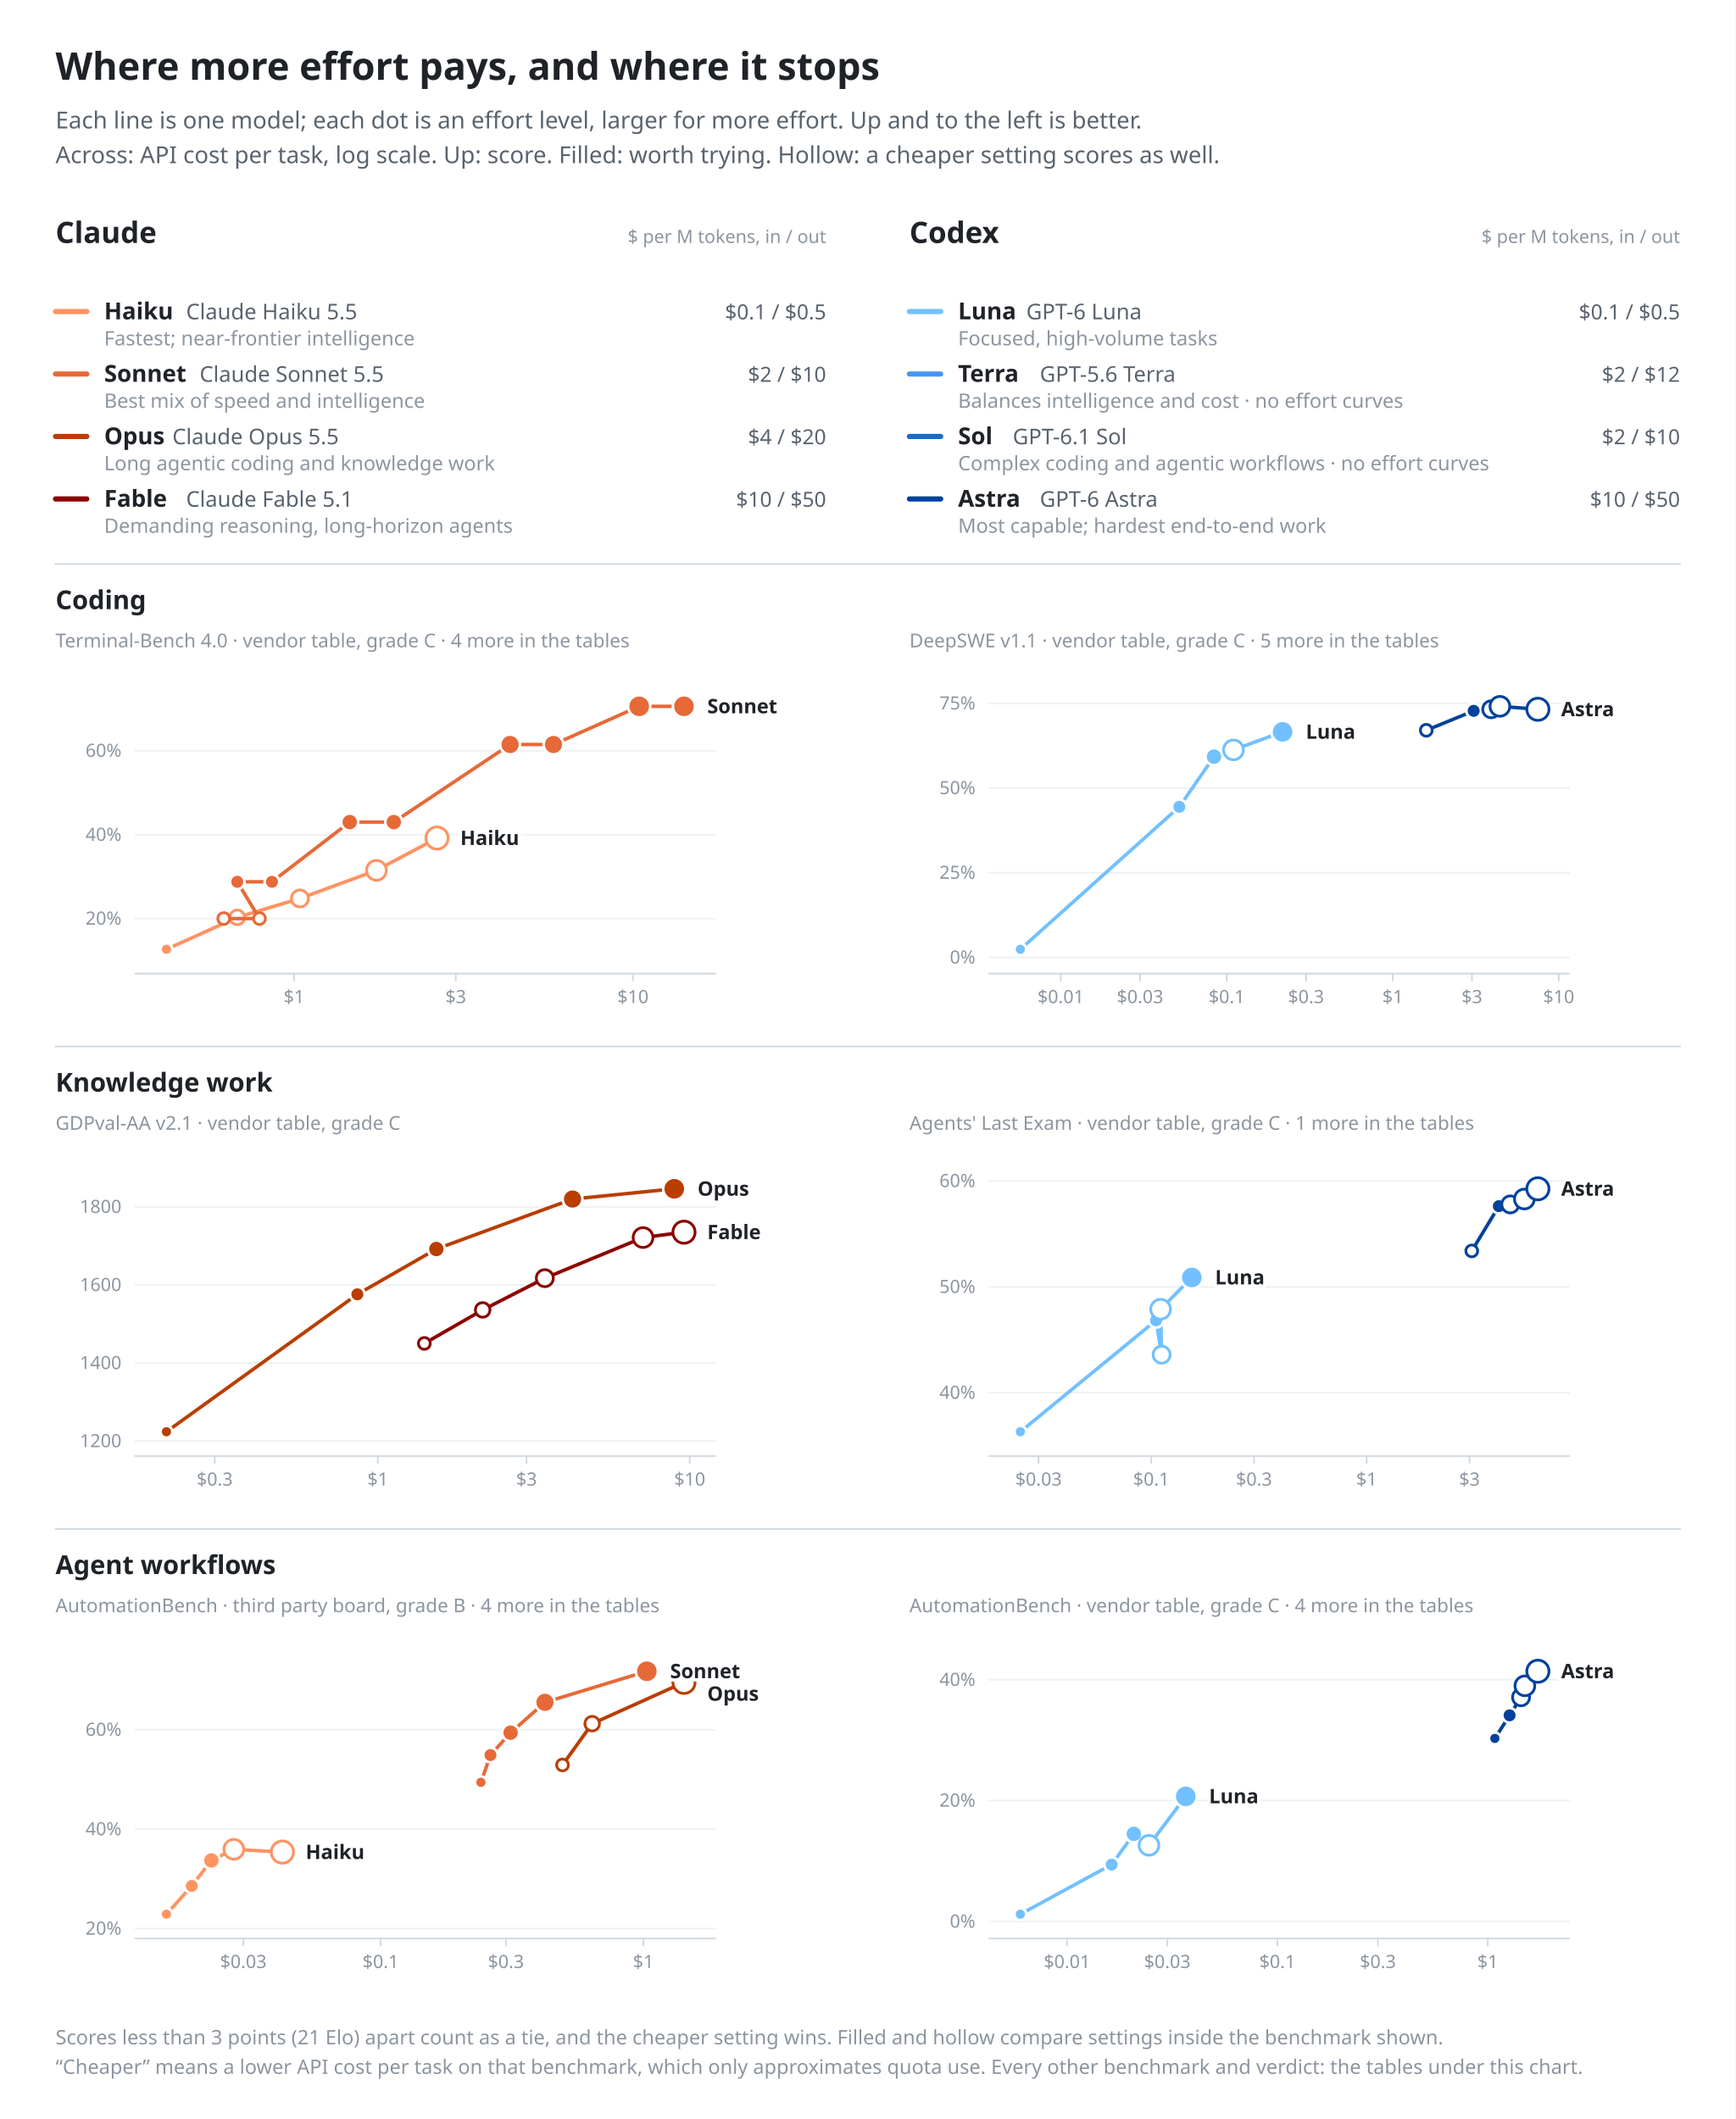
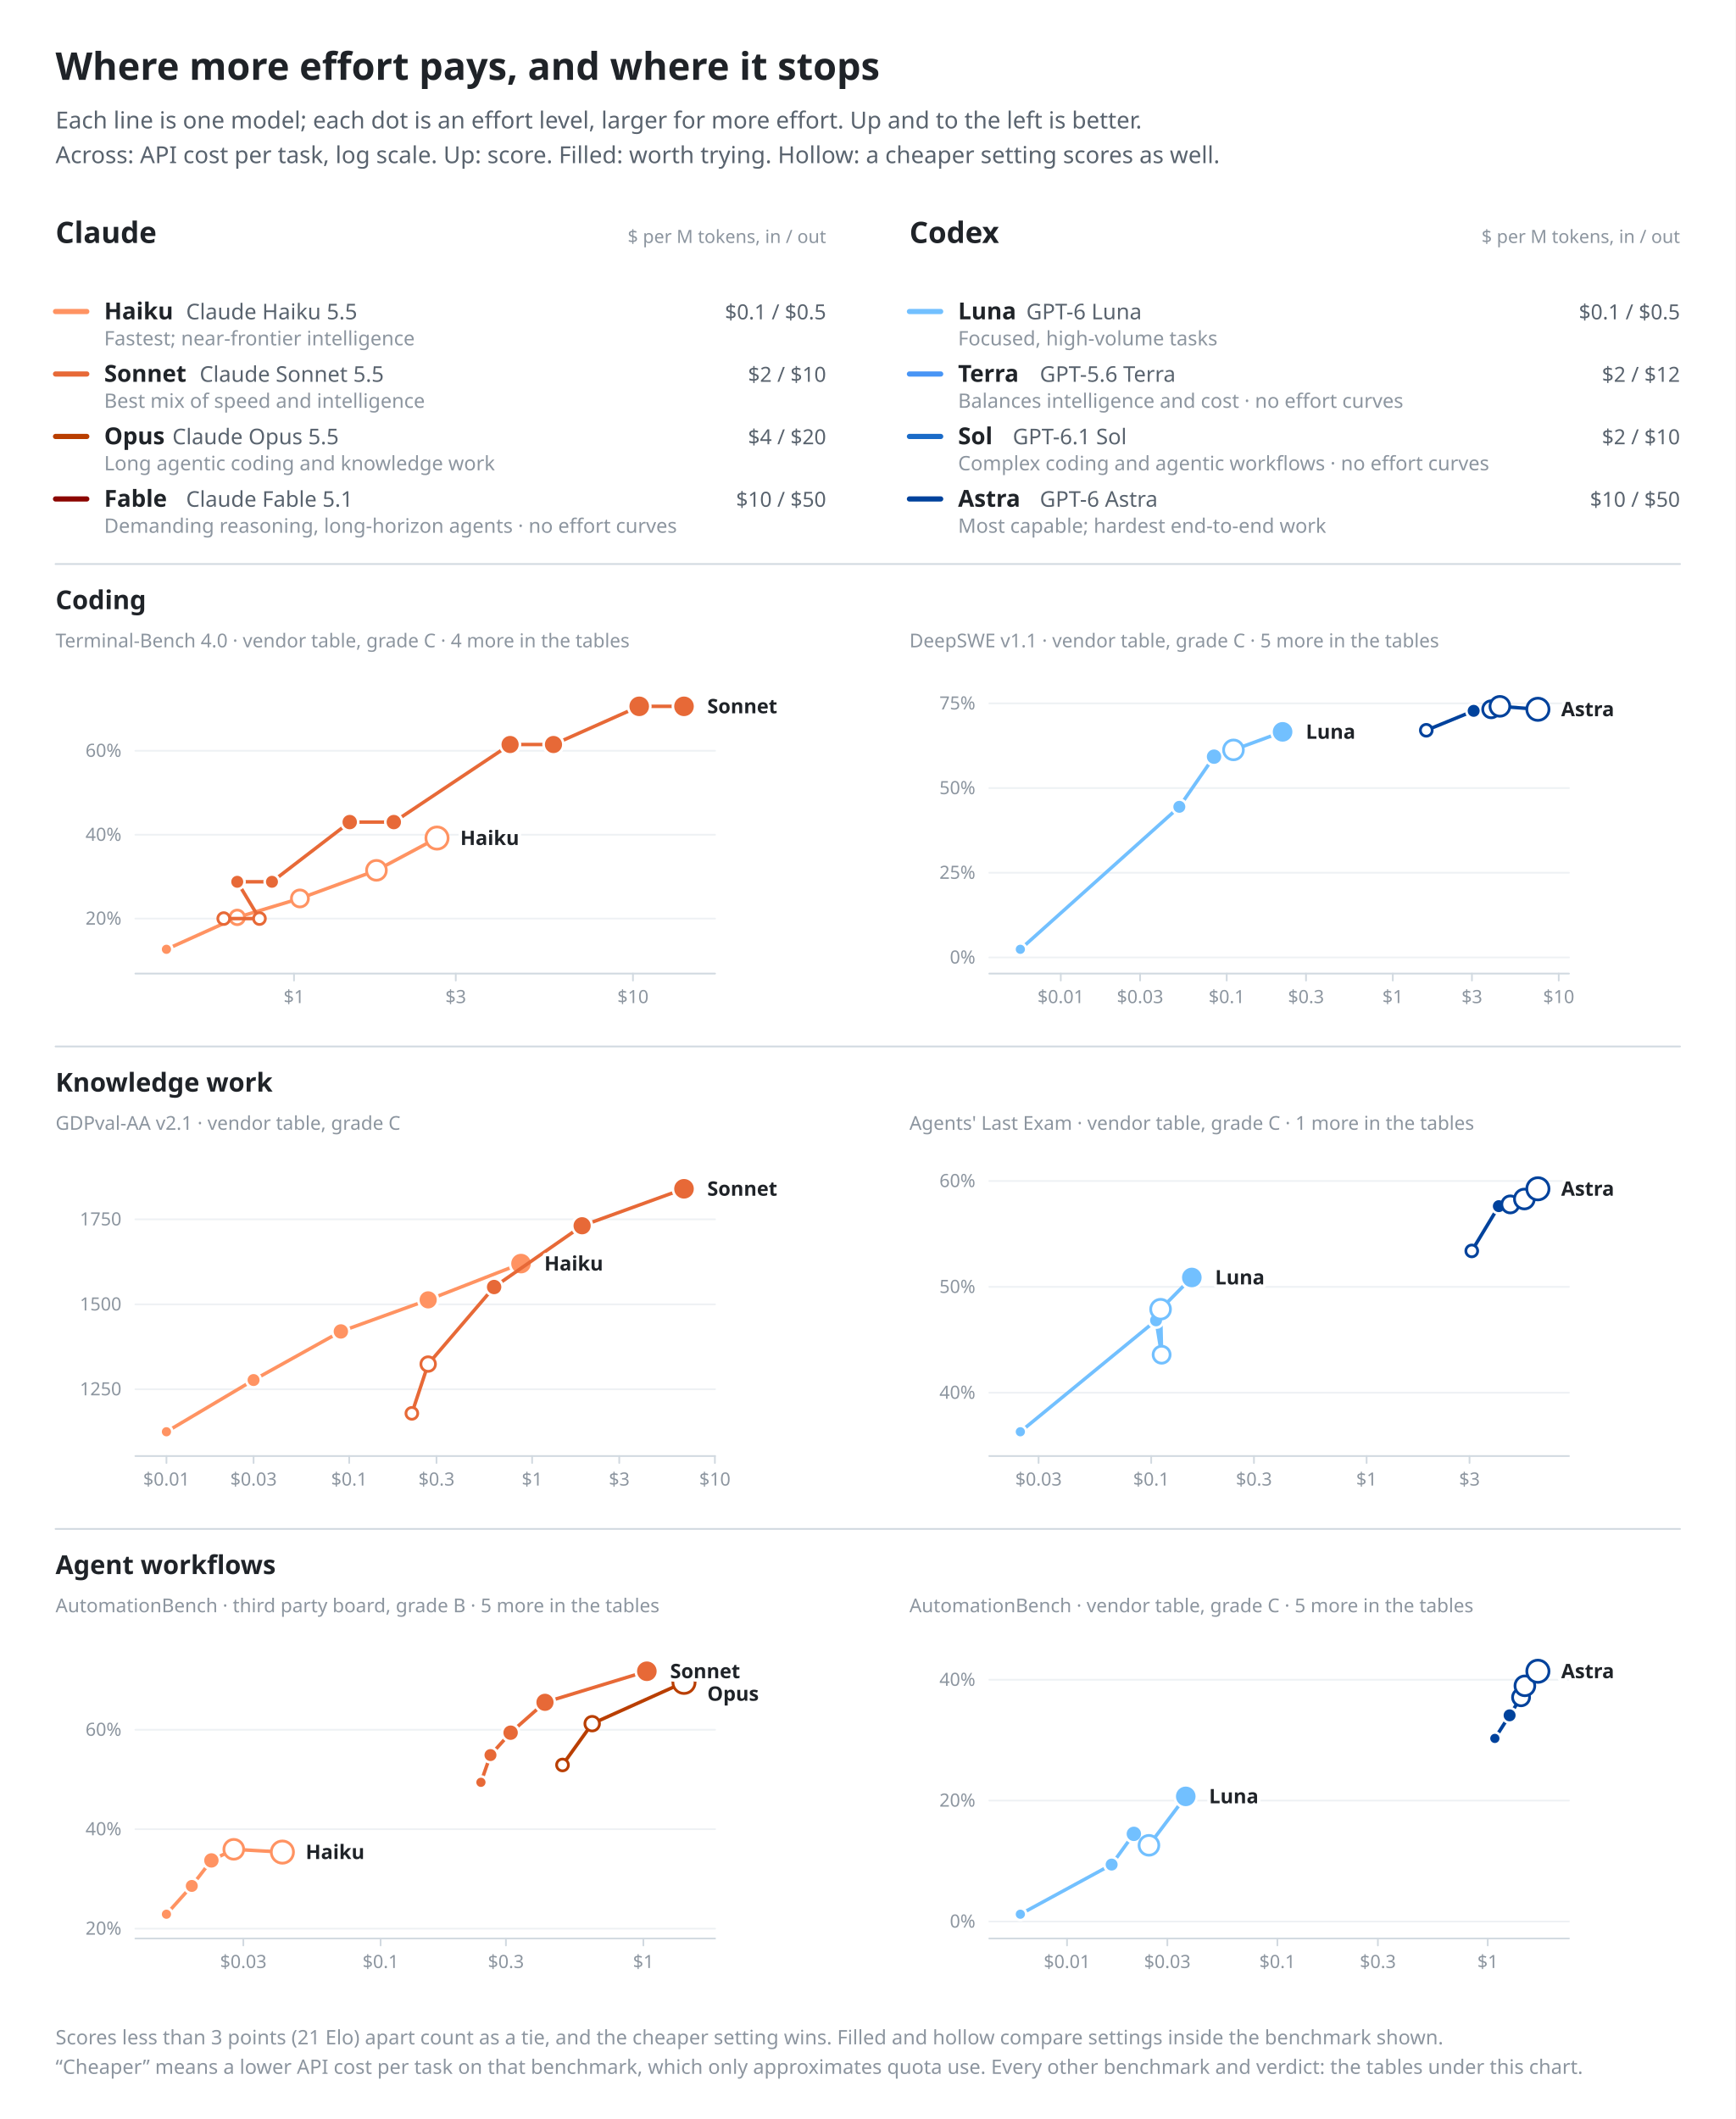
<svg xmlns="http://www.w3.org/2000/svg" width="1000" height="1221" viewBox="0 0 1000 1221" font-family="-apple-system, BlinkMacSystemFont, 'Segoe UI', 'Noto Sans', Helvetica, Arial, sans-serif" role="img">
  <rect width="100%" height="100%" fill="#ffffff" />
  <text x="32.0" y="46.0" font-size="22" font-weight="600" fill="#1f2328" text-anchor="start">Where more effort pays, and where it stops</text>
  <text x="32.0" y="74.0" font-size="13.5" font-weight="400" fill="#59636e" text-anchor="start">Each line is one model; each dot is an effort level, larger for more effort. Up and to the left is better.</text>
  <text x="32.0" y="94.0" font-size="13.5" font-weight="400" fill="#59636e" text-anchor="start">Across: API cost per task, log scale. Up: score. Filled: worth trying. Hollow: a cheaper setting scores as well.</text>
  <text x="32.0" y="140.0" font-size="17" font-weight="600" fill="#1f2328" text-anchor="start">Claude</text>
  <text x="476.0" y="140.0" font-size="10.5" font-weight="400" fill="#8c959f" text-anchor="end">$ per M tokens, in / out</text>
  <line x1="32.0" y1="179.5" x2="50.0" y2="179.5" stroke="#ff9362" stroke-width="3" stroke-linecap="round" />
  <text x="60.0" y="184.0" font-size="13.5" font-weight="600" fill="#1f2328" text-anchor="start">Haiku</text>
  <text x="107.2" y="184.0" font-size="12.5" font-weight="400" fill="#59636e" text-anchor="start">Claude Haiku 5.5</text>
  <text x="476.0" y="184.0" font-size="12" font-weight="400" fill="#59636e" text-anchor="end">$0.1 / $0.5</text>
  <text x="60.0" y="199.0" font-size="11.5" font-weight="400" fill="#8c959f" text-anchor="start">Fastest; near-frontier intelligence</text>
  <line x1="32.0" y1="215.5" x2="50.0" y2="215.5" stroke="#e76937" stroke-width="3" stroke-linecap="round" />
  <text x="60.0" y="220.0" font-size="13.5" font-weight="600" fill="#1f2328" text-anchor="start">Sonnet</text>
  <text x="115.0" y="220.0" font-size="12.5" font-weight="400" fill="#59636e" text-anchor="start">Claude Sonnet 5.5</text>
  <text x="476.0" y="220.0" font-size="12" font-weight="400" fill="#59636e" text-anchor="end">$2 / $10</text>
  <text x="60.0" y="235.0" font-size="11.5" font-weight="400" fill="#8c959f" text-anchor="start">Best mix of speed and intelligence</text>
  <line x1="32.0" y1="251.5" x2="50.0" y2="251.5" stroke="#b93e00" stroke-width="3" stroke-linecap="round" />
  <text x="60.0" y="256.0" font-size="13.5" font-weight="600" fill="#1f2328" text-anchor="start">Opus</text>
  <text x="99.3" y="256.0" font-size="12.5" font-weight="400" fill="#59636e" text-anchor="start">Claude Opus 5.5</text>
  <text x="476.0" y="256.0" font-size="12" font-weight="400" fill="#59636e" text-anchor="end">$4 / $20</text>
  <text x="60.0" y="271.0" font-size="11.5" font-weight="400" fill="#8c959f" text-anchor="start">Long agentic coding and knowledge work</text>
  <line x1="32.0" y1="287.5" x2="50.0" y2="287.5" stroke="#8b0500" stroke-width="3" stroke-linecap="round" />
  <text x="60.0" y="292.0" font-size="13.5" font-weight="600" fill="#1f2328" text-anchor="start">Fable</text>
  <text x="107.2" y="292.0" font-size="12.5" font-weight="400" fill="#59636e" text-anchor="start">Claude Fable 5.1</text>
  <text x="476.0" y="292.0" font-size="12" font-weight="400" fill="#59636e" text-anchor="end">$10 / $50</text>
-   <text x="60.0" y="307.0" font-size="11.5" font-weight="400" fill="#8c959f" text-anchor="start">Demanding reasoning, long-horizon agents</text>
+   <text x="60.0" y="307.0" font-size="11.5" font-weight="400" fill="#8c959f" text-anchor="start">Demanding reasoning, long-horizon agents · no effort curves</text>
  <text x="524.0" y="140.0" font-size="17" font-weight="600" fill="#1f2328" text-anchor="start">Codex</text>
  <text x="968.0" y="140.0" font-size="10.5" font-weight="400" fill="#8c959f" text-anchor="end">$ per M tokens, in / out</text>
  <line x1="524.0" y1="179.5" x2="542.0" y2="179.5" stroke="#72c0ff" stroke-width="3" stroke-linecap="round" />
  <text x="552.0" y="184.0" font-size="13.5" font-weight="600" fill="#1f2328" text-anchor="start">Luna</text>
  <text x="591.3" y="184.0" font-size="12.5" font-weight="400" fill="#59636e" text-anchor="start">GPT-6 Luna</text>
  <text x="968.0" y="184.0" font-size="12" font-weight="400" fill="#59636e" text-anchor="end">$0.1 / $0.5</text>
  <text x="552.0" y="199.0" font-size="11.5" font-weight="400" fill="#8c959f" text-anchor="start">Focused, high-volume tasks</text>
  <line x1="524.0" y1="215.5" x2="542.0" y2="215.5" stroke="#4895f5" stroke-width="3" stroke-linecap="round" />
  <text x="552.0" y="220.0" font-size="13.5" font-weight="600" fill="#1f2328" text-anchor="start">Terra</text>
  <text x="599.1" y="220.0" font-size="12.5" font-weight="400" fill="#59636e" text-anchor="start">GPT-5.6 Terra</text>
  <text x="968.0" y="220.0" font-size="12" font-weight="400" fill="#59636e" text-anchor="end">$2 / $12</text>
  <text x="552.0" y="235.0" font-size="11.5" font-weight="400" fill="#8c959f" text-anchor="start">Balances intelligence and cost · no effort curves</text>
  <line x1="524.0" y1="251.5" x2="542.0" y2="251.5" stroke="#1a6bc8" stroke-width="3" stroke-linecap="round" />
  <text x="552.0" y="256.0" font-size="13.5" font-weight="600" fill="#1f2328" text-anchor="start">Sol</text>
  <text x="583.5" y="256.0" font-size="12.5" font-weight="400" fill="#59636e" text-anchor="start">GPT-6.1 Sol</text>
  <text x="968.0" y="256.0" font-size="12" font-weight="400" fill="#59636e" text-anchor="end">$2 / $10</text>
  <text x="552.0" y="271.0" font-size="11.5" font-weight="400" fill="#8c959f" text-anchor="start">Complex coding and agentic workflows · no effort curves</text>
  <line x1="524.0" y1="287.5" x2="542.0" y2="287.5" stroke="#00429c" stroke-width="3" stroke-linecap="round" />
  <text x="552.0" y="292.0" font-size="13.5" font-weight="600" fill="#1f2328" text-anchor="start">Astra</text>
  <text x="599.1" y="292.0" font-size="12.5" font-weight="400" fill="#59636e" text-anchor="start">GPT-6 Astra</text>
  <text x="968.0" y="292.0" font-size="12" font-weight="400" fill="#59636e" text-anchor="end">$10 / $50</text>
  <text x="552.0" y="307.0" font-size="11.5" font-weight="400" fill="#8c959f" text-anchor="start">Most capable; hardest end-to-end work</text>
  <line x1="32.0" y1="325.0" x2="968.0" y2="325.0" stroke="#d1d9e0" stroke-width="1" stroke-linecap="round" />
  <text x="32.0" y="351.0" font-size="15" font-weight="600" fill="#1f2328" text-anchor="start">Coding</text>
  <text x="32.0" y="373.0" font-size="11" font-weight="400" fill="#8c959f" text-anchor="start">Terminal-Bench 4.0 · vendor table, grade C · 4 more in the tables</text>
  <line x1="78.0" y1="529.3" x2="412.0" y2="529.3" stroke="#eef1f4" stroke-width="1" stroke-linecap="round" />
  <text x="70.0" y="532.8" font-size="10.5" font-weight="400" fill="#8c959f" text-anchor="end">20%</text>
  <line x1="78.0" y1="481.0" x2="412.0" y2="481.0" stroke="#eef1f4" stroke-width="1" stroke-linecap="round" />
  <text x="70.0" y="484.5" font-size="10.5" font-weight="400" fill="#8c959f" text-anchor="end">40%</text>
  <line x1="78.0" y1="432.6" x2="412.0" y2="432.6" stroke="#eef1f4" stroke-width="1" stroke-linecap="round" />
  <text x="70.0" y="436.1" font-size="10.5" font-weight="400" fill="#8c959f" text-anchor="end">60%</text>
  <line x1="78.0" y1="561.0" x2="412.0" y2="561.0" stroke="#d1d9e0" stroke-width="1" stroke-linecap="round" />
  <line x1="169.4" y1="561.0" x2="169.4" y2="565.0" stroke="#d1d9e0" stroke-width="1" stroke-linecap="round" />
  <text x="169.4" y="578.0" font-size="10.5" font-weight="400" fill="#8c959f" text-anchor="middle">$1</text>
  <line x1="262.6" y1="561.0" x2="262.6" y2="565.0" stroke="#d1d9e0" stroke-width="1" stroke-linecap="round" />
  <text x="262.6" y="578.0" font-size="10.5" font-weight="400" fill="#8c959f" text-anchor="middle">$3</text>
  <line x1="364.7" y1="561.0" x2="364.7" y2="565.0" stroke="#d1d9e0" stroke-width="1" stroke-linecap="round" />
  <text x="364.7" y="578.0" font-size="10.5" font-weight="400" fill="#8c959f" text-anchor="middle">$10</text>
  <path d="M95.9,547.0 L136.7,528.6 L172.8,517.7 L216.9,501.5 L251.8,482.9" fill="none" stroke="#ff9362" stroke-width="2" stroke-linejoin="round" stroke-linecap="round" />
  <circle cx="95.9" cy="547.0" r="3.4" fill="#ff9362" stroke="#ffffff" stroke-width="1.5" />
  <circle cx="136.7" cy="528.6" r="4.2" fill="#ffffff" stroke="#ff9362" stroke-width="1.6" />
  <circle cx="172.8" cy="517.7" r="4.9" fill="#ffffff" stroke="#ff9362" stroke-width="1.6" />
  <circle cx="216.9" cy="501.5" r="5.7" fill="#ffffff" stroke="#ff9362" stroke-width="1.6" />
  <circle cx="251.8" cy="482.9" r="6.4" fill="#ffffff" stroke="#ff9362" stroke-width="1.6" />
  <path d="M128.9,529.3 L149.5,529.3 L136.7,508.1 L156.7,508.1 L201.5,473.7 L226.9,473.7 L293.9,429.0 L318.9,429.0 L368.3,407.0 L394.1,407.0" fill="none" stroke="#e76937" stroke-width="2" stroke-linejoin="round" stroke-linecap="round" />
  <circle cx="128.9" cy="529.3" r="3.4" fill="#ffffff" stroke="#e76937" stroke-width="1.6" />
  <circle cx="149.5" cy="529.3" r="3.4" fill="#ffffff" stroke="#e76937" stroke-width="1.6" />
  <circle cx="136.7" cy="508.1" r="4.2" fill="#e76937" stroke="#ffffff" stroke-width="1.5" />
  <circle cx="156.7" cy="508.1" r="4.2" fill="#e76937" stroke="#ffffff" stroke-width="1.5" />
  <circle cx="201.5" cy="473.7" r="4.9" fill="#e76937" stroke="#ffffff" stroke-width="1.5" />
  <circle cx="226.9" cy="473.7" r="4.9" fill="#e76937" stroke="#ffffff" stroke-width="1.5" />
  <circle cx="293.9" cy="429.0" r="5.7" fill="#e76937" stroke="#ffffff" stroke-width="1.5" />
  <circle cx="318.9" cy="429.0" r="5.7" fill="#e76937" stroke="#ffffff" stroke-width="1.5" />
  <circle cx="368.3" cy="407.0" r="6.4" fill="#e76937" stroke="#ffffff" stroke-width="1.5" />
  <circle cx="394.1" cy="407.0" r="6.4" fill="#e76937" stroke="#ffffff" stroke-width="1.5" />
  <text x="407.5" y="411.0" font-size="11.5" font-weight="600" fill="#1f2328" text-anchor="start" stroke="#ffffff" stroke-width="4" stroke-linejoin="round" paint-order="stroke">Sonnet</text>
  <text x="265.2" y="486.9" font-size="11.5" font-weight="600" fill="#1f2328" text-anchor="start" stroke="#ffffff" stroke-width="4" stroke-linejoin="round" paint-order="stroke">Haiku</text>
  <text x="524.0" y="373.0" font-size="11" font-weight="400" fill="#8c959f" text-anchor="start">DeepSWE v1.1 · vendor table, grade C · 5 more in the tables</text>
  <line x1="570.0" y1="551.7" x2="904.0" y2="551.7" stroke="#eef1f4" stroke-width="1" stroke-linecap="round" />
  <text x="562.0" y="555.2" font-size="10.5" font-weight="400" fill="#8c959f" text-anchor="end">0%</text>
  <line x1="570.0" y1="502.9" x2="904.0" y2="502.9" stroke="#eef1f4" stroke-width="1" stroke-linecap="round" />
  <text x="562.0" y="506.4" font-size="10.5" font-weight="400" fill="#8c959f" text-anchor="end">25%</text>
  <line x1="570.0" y1="454.1" x2="904.0" y2="454.1" stroke="#eef1f4" stroke-width="1" stroke-linecap="round" />
  <text x="562.0" y="457.6" font-size="10.5" font-weight="400" fill="#8c959f" text-anchor="end">50%</text>
  <line x1="570.0" y1="405.3" x2="904.0" y2="405.3" stroke="#eef1f4" stroke-width="1" stroke-linecap="round" />
  <text x="562.0" y="408.8" font-size="10.5" font-weight="400" fill="#8c959f" text-anchor="end">75%</text>
  <line x1="570.0" y1="561.0" x2="904.0" y2="561.0" stroke="#d1d9e0" stroke-width="1" stroke-linecap="round" />
  <line x1="611.2" y1="561.0" x2="611.2" y2="565.0" stroke="#d1d9e0" stroke-width="1" stroke-linecap="round" />
  <text x="611.2" y="578.0" font-size="10.5" font-weight="400" fill="#8c959f" text-anchor="middle">$0.01</text>
  <line x1="656.9" y1="561.0" x2="656.9" y2="565.0" stroke="#d1d9e0" stroke-width="1" stroke-linecap="round" />
  <text x="656.9" y="578.0" font-size="10.5" font-weight="400" fill="#8c959f" text-anchor="middle">$0.03</text>
  <line x1="706.8" y1="561.0" x2="706.8" y2="565.0" stroke="#d1d9e0" stroke-width="1" stroke-linecap="round" />
  <text x="706.8" y="578.0" font-size="10.5" font-weight="400" fill="#8c959f" text-anchor="middle">$0.1</text>
  <line x1="752.5" y1="561.0" x2="752.5" y2="565.0" stroke="#d1d9e0" stroke-width="1" stroke-linecap="round" />
  <text x="752.5" y="578.0" font-size="10.5" font-weight="400" fill="#8c959f" text-anchor="middle">$0.3</text>
  <line x1="802.5" y1="561.0" x2="802.5" y2="565.0" stroke="#d1d9e0" stroke-width="1" stroke-linecap="round" />
  <text x="802.5" y="578.0" font-size="10.5" font-weight="400" fill="#8c959f" text-anchor="middle">$1</text>
  <line x1="848.1" y1="561.0" x2="848.1" y2="565.0" stroke="#d1d9e0" stroke-width="1" stroke-linecap="round" />
  <text x="848.1" y="578.0" font-size="10.5" font-weight="400" fill="#8c959f" text-anchor="middle">$3</text>
  <line x1="898.1" y1="561.0" x2="898.1" y2="565.0" stroke="#d1d9e0" stroke-width="1" stroke-linecap="round" />
  <text x="898.1" y="578.0" font-size="10.5" font-weight="400" fill="#8c959f" text-anchor="middle">$10</text>
  <path d="M587.9,547.0 L679.5,464.9 L699.5,436.0 L710.7,432.1 L739.0,421.7" fill="none" stroke="#72c0ff" stroke-width="2" stroke-linejoin="round" stroke-linecap="round" />
  <circle cx="587.9" cy="547.0" r="3.4" fill="#72c0ff" stroke="#ffffff" stroke-width="1.5" />
  <circle cx="679.5" cy="464.9" r="4.2" fill="#72c0ff" stroke="#ffffff" stroke-width="1.5" />
  <circle cx="699.5" cy="436.0" r="4.9" fill="#72c0ff" stroke="#ffffff" stroke-width="1.5" />
  <circle cx="710.7" cy="432.1" r="5.7" fill="#ffffff" stroke="#72c0ff" stroke-width="1.6" />
  <circle cx="739.0" cy="421.7" r="6.4" fill="#72c0ff" stroke="#ffffff" stroke-width="1.5" />
  <path d="M821.8,420.8 L849.1,409.6 L859.2,408.7 L864.2,407.0 L886.1,408.7" fill="none" stroke="#00429c" stroke-width="2" stroke-linejoin="round" stroke-linecap="round" />
  <circle cx="821.8" cy="420.8" r="3.4" fill="#ffffff" stroke="#00429c" stroke-width="1.6" />
  <circle cx="849.1" cy="409.6" r="4.2" fill="#00429c" stroke="#ffffff" stroke-width="1.5" />
  <circle cx="859.2" cy="408.7" r="4.9" fill="#ffffff" stroke="#00429c" stroke-width="1.6" />
  <circle cx="864.2" cy="407.0" r="5.7" fill="#ffffff" stroke="#00429c" stroke-width="1.6" />
  <circle cx="886.1" cy="408.7" r="6.4" fill="#ffffff" stroke="#00429c" stroke-width="1.6" />
  <text x="899.5" y="412.7" font-size="11.5" font-weight="600" fill="#1f2328" text-anchor="start" stroke="#ffffff" stroke-width="4" stroke-linejoin="round" paint-order="stroke">Astra</text>
  <text x="752.4" y="425.7" font-size="11.5" font-weight="600" fill="#1f2328" text-anchor="start" stroke="#ffffff" stroke-width="4" stroke-linejoin="round" paint-order="stroke">Luna</text>
  <line x1="32.0" y1="603.0" x2="968.0" y2="603.0" stroke="#d1d9e0" stroke-width="1" stroke-linecap="round" />
  <text x="32.0" y="629.0" font-size="15" font-weight="600" fill="#1f2328" text-anchor="start">Knowledge work</text>
  <text x="32.0" y="651.0" font-size="11" font-weight="400" fill="#8c959f" text-anchor="start">GDPval-AA v2.1 · vendor table, grade C</text>
-   <line x1="78.0" y1="830.4" x2="412.0" y2="830.4" stroke="#eef1f4" stroke-width="1" stroke-linecap="round" />
-   <text x="70.0" y="833.9" font-size="10.5" font-weight="400" fill="#8c959f" text-anchor="end">1200</text>
-   <line x1="78.0" y1="785.4" x2="412.0" y2="785.4" stroke="#eef1f4" stroke-width="1" stroke-linecap="round" />
-   <text x="70.0" y="788.9" font-size="10.5" font-weight="400" fill="#8c959f" text-anchor="end">1400</text>
-   <line x1="78.0" y1="740.4" x2="412.0" y2="740.4" stroke="#eef1f4" stroke-width="1" stroke-linecap="round" />
-   <text x="70.0" y="743.9" font-size="10.5" font-weight="400" fill="#8c959f" text-anchor="end">1600</text>
-   <line x1="78.0" y1="695.4" x2="412.0" y2="695.4" stroke="#eef1f4" stroke-width="1" stroke-linecap="round" />
-   <text x="70.0" y="698.9" font-size="10.5" font-weight="400" fill="#8c959f" text-anchor="end">1800</text>
+   <line x1="78.0" y1="800.5" x2="412.0" y2="800.5" stroke="#eef1f4" stroke-width="1" stroke-linecap="round" />
+   <text x="70.0" y="804.0" font-size="10.5" font-weight="400" fill="#8c959f" text-anchor="end">1250</text>
+   <line x1="78.0" y1="751.6" x2="412.0" y2="751.6" stroke="#eef1f4" stroke-width="1" stroke-linecap="round" />
+   <text x="70.0" y="755.1" font-size="10.5" font-weight="400" fill="#8c959f" text-anchor="end">1500</text>
+   <line x1="78.0" y1="702.6" x2="412.0" y2="702.6" stroke="#eef1f4" stroke-width="1" stroke-linecap="round" />
+   <text x="70.0" y="706.1" font-size="10.5" font-weight="400" fill="#8c959f" text-anchor="end">1750</text>
  <line x1="78.0" y1="839.0" x2="412.0" y2="839.0" stroke="#d1d9e0" stroke-width="1" stroke-linecap="round" />
-   <line x1="123.7" y1="839.0" x2="123.7" y2="843.0" stroke="#d1d9e0" stroke-width="1" stroke-linecap="round" />
-   <text x="123.7" y="856.0" font-size="10.5" font-weight="400" fill="#8c959f" text-anchor="middle">$0.3</text>
-   <line x1="217.7" y1="839.0" x2="217.7" y2="843.0" stroke="#d1d9e0" stroke-width="1" stroke-linecap="round" />
-   <text x="217.7" y="856.0" font-size="10.5" font-weight="400" fill="#8c959f" text-anchor="middle">$1</text>
-   <line x1="303.4" y1="839.0" x2="303.4" y2="843.0" stroke="#d1d9e0" stroke-width="1" stroke-linecap="round" />
-   <text x="303.4" y="856.0" font-size="10.5" font-weight="400" fill="#8c959f" text-anchor="middle">$3</text>
-   <line x1="397.4" y1="839.0" x2="397.4" y2="843.0" stroke="#d1d9e0" stroke-width="1" stroke-linecap="round" />
-   <text x="397.4" y="856.0" font-size="10.5" font-weight="400" fill="#8c959f" text-anchor="middle">$10</text>
-   <path d="M95.9,825.0 L205.9,745.8 L251.4,719.7 L329.9,690.9 L388.5,685.0" fill="none" stroke="#b93e00" stroke-width="2" stroke-linejoin="round" stroke-linecap="round" />
-   <circle cx="95.9" cy="825.0" r="3.4" fill="#b93e00" stroke="#ffffff" stroke-width="1.5" />
-   <circle cx="205.9" cy="745.8" r="4.2" fill="#b93e00" stroke="#ffffff" stroke-width="1.5" />
-   <circle cx="251.4" cy="719.7" r="4.9" fill="#b93e00" stroke="#ffffff" stroke-width="1.5" />
-   <circle cx="329.9" cy="690.9" r="5.7" fill="#b93e00" stroke="#ffffff" stroke-width="1.5" />
-   <circle cx="388.5" cy="685.0" r="6.4" fill="#b93e00" stroke="#ffffff" stroke-width="1.5" />
-   <path d="M244.5,774.1 L278.1,754.8 L313.9,736.5 L370.5,713.1 L394.1,710.0" fill="none" stroke="#8b0500" stroke-width="2" stroke-linejoin="round" stroke-linecap="round" />
-   <circle cx="244.5" cy="774.1" r="3.4" fill="#ffffff" stroke="#8b0500" stroke-width="1.6" />
-   <circle cx="278.1" cy="754.8" r="4.2" fill="#ffffff" stroke="#8b0500" stroke-width="1.6" />
-   <circle cx="313.9" cy="736.5" r="4.9" fill="#ffffff" stroke="#8b0500" stroke-width="1.6" />
-   <circle cx="370.5" cy="713.1" r="5.7" fill="#ffffff" stroke="#8b0500" stroke-width="1.6" />
-   <circle cx="394.1" cy="710.0" r="6.4" fill="#ffffff" stroke="#8b0500" stroke-width="1.6" />
-   <text x="401.9" y="689.0" font-size="11.5" font-weight="600" fill="#1f2328" text-anchor="start" stroke="#ffffff" stroke-width="4" stroke-linejoin="round" paint-order="stroke">Opus</text>
-   <text x="407.5" y="714.0" font-size="11.5" font-weight="600" fill="#1f2328" text-anchor="start" stroke="#ffffff" stroke-width="4" stroke-linejoin="round" paint-order="stroke">Fable</text>
+   <line x1="95.9" y1="839.0" x2="95.9" y2="843.0" stroke="#d1d9e0" stroke-width="1" stroke-linecap="round" />
+   <text x="95.9" y="856.0" font-size="10.5" font-weight="400" fill="#8c959f" text-anchor="middle">$0.01</text>
+   <line x1="146.1" y1="839.0" x2="146.1" y2="843.0" stroke="#d1d9e0" stroke-width="1" stroke-linecap="round" />
+   <text x="146.1" y="856.0" font-size="10.5" font-weight="400" fill="#8c959f" text-anchor="middle">$0.03</text>
+   <line x1="201.2" y1="839.0" x2="201.2" y2="843.0" stroke="#d1d9e0" stroke-width="1" stroke-linecap="round" />
+   <text x="201.2" y="856.0" font-size="10.5" font-weight="400" fill="#8c959f" text-anchor="middle">$0.1</text>
+   <line x1="251.5" y1="839.0" x2="251.5" y2="843.0" stroke="#d1d9e0" stroke-width="1" stroke-linecap="round" />
+   <text x="251.5" y="856.0" font-size="10.5" font-weight="400" fill="#8c959f" text-anchor="middle">$0.3</text>
+   <line x1="306.6" y1="839.0" x2="306.6" y2="843.0" stroke="#d1d9e0" stroke-width="1" stroke-linecap="round" />
+   <text x="306.6" y="856.0" font-size="10.5" font-weight="400" fill="#8c959f" text-anchor="middle">$1</text>
+   <line x1="356.8" y1="839.0" x2="356.8" y2="843.0" stroke="#d1d9e0" stroke-width="1" stroke-linecap="round" />
+   <text x="356.8" y="856.0" font-size="10.5" font-weight="400" fill="#8c959f" text-anchor="middle">$3</text>
+   <line x1="411.9" y1="839.0" x2="411.9" y2="843.0" stroke="#d1d9e0" stroke-width="1" stroke-linecap="round" />
+   <text x="411.9" y="856.0" font-size="10.5" font-weight="400" fill="#8c959f" text-anchor="middle">$10</text>
+   <path d="M95.9,825.0 L146.1,795.2 L196.4,767.2 L246.7,749.0 L300.2,728.1" fill="none" stroke="#ff9362" stroke-width="2" stroke-linejoin="round" stroke-linecap="round" />
+   <circle cx="95.9" cy="825.0" r="3.4" fill="#ff9362" stroke="#ffffff" stroke-width="1.5" />
+   <circle cx="146.1" cy="795.2" r="4.2" fill="#ff9362" stroke="#ffffff" stroke-width="1.5" />
+   <circle cx="196.4" cy="767.2" r="4.9" fill="#ff9362" stroke="#ffffff" stroke-width="1.5" />
+   <circle cx="246.7" cy="749.0" r="5.7" fill="#ff9362" stroke="#ffffff" stroke-width="1.5" />
+   <circle cx="300.2" cy="728.1" r="6.4" fill="#ff9362" stroke="#ffffff" stroke-width="1.5" />
+   <path d="M237.3,814.4 L246.7,786.0 L284.7,741.6 L335.4,706.3 L394.1,685.0" fill="none" stroke="#e76937" stroke-width="2" stroke-linejoin="round" stroke-linecap="round" />
+   <circle cx="237.3" cy="814.4" r="3.4" fill="#ffffff" stroke="#e76937" stroke-width="1.6" />
+   <circle cx="246.7" cy="786.0" r="4.2" fill="#ffffff" stroke="#e76937" stroke-width="1.6" />
+   <circle cx="284.7" cy="741.6" r="4.9" fill="#e76937" stroke="#ffffff" stroke-width="1.5" />
+   <circle cx="335.4" cy="706.3" r="5.7" fill="#e76937" stroke="#ffffff" stroke-width="1.5" />
+   <circle cx="394.1" cy="685.0" r="6.4" fill="#e76937" stroke="#ffffff" stroke-width="1.5" />
+   <text x="407.5" y="689.0" font-size="11.5" font-weight="600" fill="#1f2328" text-anchor="start" stroke="#ffffff" stroke-width="4" stroke-linejoin="round" paint-order="stroke">Sonnet</text>
+   <text x="313.6" y="732.1" font-size="11.5" font-weight="600" fill="#1f2328" text-anchor="start" stroke="#ffffff" stroke-width="4" stroke-linejoin="round" paint-order="stroke">Haiku</text>
  <text x="524.0" y="651.0" font-size="11" font-weight="400" fill="#8c959f" text-anchor="start">Agents' Last Exam · vendor table, grade C · 1 more in the tables</text>
  <line x1="570.0" y1="802.5" x2="904.0" y2="802.5" stroke="#eef1f4" stroke-width="1" stroke-linecap="round" />
  <text x="562.0" y="806.0" font-size="10.5" font-weight="400" fill="#8c959f" text-anchor="end">40%</text>
  <line x1="570.0" y1="741.5" x2="904.0" y2="741.5" stroke="#eef1f4" stroke-width="1" stroke-linecap="round" />
  <text x="562.0" y="745.0" font-size="10.5" font-weight="400" fill="#8c959f" text-anchor="end">50%</text>
  <line x1="570.0" y1="680.5" x2="904.0" y2="680.5" stroke="#eef1f4" stroke-width="1" stroke-linecap="round" />
  <text x="562.0" y="684.0" font-size="10.5" font-weight="400" fill="#8c959f" text-anchor="end">60%</text>
  <line x1="570.0" y1="839.0" x2="904.0" y2="839.0" stroke="#d1d9e0" stroke-width="1" stroke-linecap="round" />
  <line x1="598.4" y1="839.0" x2="598.4" y2="843.0" stroke="#d1d9e0" stroke-width="1" stroke-linecap="round" />
  <text x="598.4" y="856.0" font-size="10.5" font-weight="400" fill="#8c959f" text-anchor="middle">$0.03</text>
  <line x1="663.3" y1="839.0" x2="663.3" y2="843.0" stroke="#d1d9e0" stroke-width="1" stroke-linecap="round" />
  <text x="663.3" y="856.0" font-size="10.5" font-weight="400" fill="#8c959f" text-anchor="middle">$0.1</text>
  <line x1="722.5" y1="839.0" x2="722.5" y2="843.0" stroke="#d1d9e0" stroke-width="1" stroke-linecap="round" />
  <text x="722.5" y="856.0" font-size="10.5" font-weight="400" fill="#8c959f" text-anchor="middle">$0.3</text>
  <line x1="787.4" y1="839.0" x2="787.4" y2="843.0" stroke="#d1d9e0" stroke-width="1" stroke-linecap="round" />
  <text x="787.4" y="856.0" font-size="10.5" font-weight="400" fill="#8c959f" text-anchor="middle">$1</text>
  <line x1="846.7" y1="839.0" x2="846.7" y2="843.0" stroke="#d1d9e0" stroke-width="1" stroke-linecap="round" />
  <text x="846.7" y="856.0" font-size="10.5" font-weight="400" fill="#8c959f" text-anchor="middle">$3</text>
  <path d="M587.9,825.0 L666.1,760.8 L669.3,780.6 L668.7,754.4 L686.7,736.1" fill="none" stroke="#72c0ff" stroke-width="2" stroke-linejoin="round" stroke-linecap="round" />
  <circle cx="587.9" cy="825.0" r="3.4" fill="#72c0ff" stroke="#ffffff" stroke-width="1.5" />
  <circle cx="666.1" cy="760.8" r="4.2" fill="#72c0ff" stroke="#ffffff" stroke-width="1.5" />
  <circle cx="669.3" cy="780.6" r="4.9" fill="#ffffff" stroke="#72c0ff" stroke-width="1.6" />
  <circle cx="668.7" cy="754.4" r="5.7" fill="#ffffff" stroke="#72c0ff" stroke-width="1.6" />
  <circle cx="686.7" cy="736.1" r="6.4" fill="#72c0ff" stroke="#ffffff" stroke-width="1.5" />
  <path d="M848.0,720.8 L863.6,695.0 L870.2,694.0 L878.3,690.9 L886.1,685.0" fill="none" stroke="#00429c" stroke-width="2" stroke-linejoin="round" stroke-linecap="round" />
  <circle cx="848.0" cy="720.8" r="3.4" fill="#ffffff" stroke="#00429c" stroke-width="1.6" />
  <circle cx="863.6" cy="695.0" r="4.2" fill="#00429c" stroke="#ffffff" stroke-width="1.5" />
  <circle cx="870.2" cy="694.0" r="4.9" fill="#ffffff" stroke="#00429c" stroke-width="1.6" />
  <circle cx="878.3" cy="690.9" r="5.7" fill="#ffffff" stroke="#00429c" stroke-width="1.6" />
  <circle cx="886.1" cy="685.0" r="6.4" fill="#ffffff" stroke="#00429c" stroke-width="1.6" />
  <text x="899.5" y="689.0" font-size="11.5" font-weight="600" fill="#1f2328" text-anchor="start" stroke="#ffffff" stroke-width="4" stroke-linejoin="round" paint-order="stroke">Astra</text>
  <text x="700.1" y="740.1" font-size="11.5" font-weight="600" fill="#1f2328" text-anchor="start" stroke="#ffffff" stroke-width="4" stroke-linejoin="round" paint-order="stroke">Luna</text>
  <line x1="32.0" y1="881.0" x2="968.0" y2="881.0" stroke="#d1d9e0" stroke-width="1" stroke-linecap="round" />
  <text x="32.0" y="907.0" font-size="15" font-weight="600" fill="#1f2328" text-anchor="start">Agent workflows</text>
-   <text x="32.0" y="929.0" font-size="11" font-weight="400" fill="#8c959f" text-anchor="start">AutomationBench · third party board, grade B · 4 more in the tables</text>
+   <text x="32.0" y="929.0" font-size="11" font-weight="400" fill="#8c959f" text-anchor="start">AutomationBench · third party board, grade B · 5 more in the tables</text>
  <line x1="78.0" y1="1111.3" x2="412.0" y2="1111.3" stroke="#eef1f4" stroke-width="1" stroke-linecap="round" />
  <text x="70.0" y="1114.8" font-size="10.5" font-weight="400" fill="#8c959f" text-anchor="end">20%</text>
  <line x1="78.0" y1="1054.0" x2="412.0" y2="1054.0" stroke="#eef1f4" stroke-width="1" stroke-linecap="round" />
  <text x="70.0" y="1057.5" font-size="10.5" font-weight="400" fill="#8c959f" text-anchor="end">40%</text>
  <line x1="78.0" y1="996.7" x2="412.0" y2="996.7" stroke="#eef1f4" stroke-width="1" stroke-linecap="round" />
  <text x="70.0" y="1000.2" font-size="10.5" font-weight="400" fill="#8c959f" text-anchor="end">60%</text>
  <line x1="78.0" y1="1117.0" x2="412.0" y2="1117.0" stroke="#d1d9e0" stroke-width="1" stroke-linecap="round" />
  <line x1="140.2" y1="1117.0" x2="140.2" y2="1121.0" stroke="#d1d9e0" stroke-width="1" stroke-linecap="round" />
  <text x="140.2" y="1134.0" font-size="10.5" font-weight="400" fill="#8c959f" text-anchor="middle">$0.03</text>
  <line x1="219.3" y1="1117.0" x2="219.3" y2="1121.0" stroke="#d1d9e0" stroke-width="1" stroke-linecap="round" />
  <text x="219.3" y="1134.0" font-size="10.5" font-weight="400" fill="#8c959f" text-anchor="middle">$0.1</text>
  <line x1="291.5" y1="1117.0" x2="291.5" y2="1121.0" stroke="#d1d9e0" stroke-width="1" stroke-linecap="round" />
  <text x="291.5" y="1134.0" font-size="10.5" font-weight="400" fill="#8c959f" text-anchor="middle">$0.3</text>
  <line x1="370.7" y1="1117.0" x2="370.7" y2="1121.0" stroke="#d1d9e0" stroke-width="1" stroke-linecap="round" />
  <text x="370.7" y="1134.0" font-size="10.5" font-weight="400" fill="#8c959f" text-anchor="middle">$1</text>
  <path d="M95.9,1103.0 L110.5,1086.7 L121.8,1072.0 L134.7,1065.6 L162.7,1067.2" fill="none" stroke="#ff9362" stroke-width="2" stroke-linejoin="round" stroke-linecap="round" />
  <circle cx="95.9" cy="1103.0" r="3.4" fill="#ff9362" stroke="#ffffff" stroke-width="1.5" />
  <circle cx="110.5" cy="1086.7" r="4.2" fill="#ff9362" stroke="#ffffff" stroke-width="1.5" />
  <circle cx="121.8" cy="1072.0" r="4.9" fill="#ff9362" stroke="#ffffff" stroke-width="1.5" />
  <circle cx="134.7" cy="1065.6" r="5.7" fill="#ffffff" stroke="#ff9362" stroke-width="1.6" />
  <circle cx="162.7" cy="1067.2" r="6.4" fill="#ffffff" stroke="#ff9362" stroke-width="1.6" />
  <path d="M277.1,1027.0 L282.6,1011.3 L294.2,998.4 L314.0,980.9 L372.7,963.0" fill="none" stroke="#e76937" stroke-width="2" stroke-linejoin="round" stroke-linecap="round" />
  <circle cx="277.1" cy="1027.0" r="3.4" fill="#e76937" stroke="#ffffff" stroke-width="1.5" />
  <circle cx="282.6" cy="1011.3" r="4.2" fill="#e76937" stroke="#ffffff" stroke-width="1.5" />
  <circle cx="294.2" cy="998.4" r="4.9" fill="#e76937" stroke="#ffffff" stroke-width="1.5" />
  <circle cx="314.0" cy="980.9" r="5.7" fill="#e76937" stroke="#ffffff" stroke-width="1.5" />
  <circle cx="372.7" cy="963.0" r="6.4" fill="#e76937" stroke="#ffffff" stroke-width="1.5" />
  <path d="M324.1,1017.0 L341.2,993.2 L394.1,969.4" fill="none" stroke="#b93e00" stroke-width="2" stroke-linejoin="round" stroke-linecap="round" />
  <circle cx="324.1" cy="1017.0" r="3.4" fill="#ffffff" stroke="#b93e00" stroke-width="1.6" />
  <circle cx="341.2" cy="993.2" r="4.2" fill="#ffffff" stroke="#b93e00" stroke-width="1.6" />
  <circle cx="394.1" cy="969.4" r="6.4" fill="#ffffff" stroke="#b93e00" stroke-width="1.6" />
  <text x="386.1" y="967.0" font-size="11.5" font-weight="600" fill="#1f2328" text-anchor="start" stroke="#ffffff" stroke-width="4" stroke-linejoin="round" paint-order="stroke">Sonnet</text>
  <text x="407.5" y="980.0" font-size="11.5" font-weight="600" fill="#1f2328" text-anchor="start" stroke="#ffffff" stroke-width="4" stroke-linejoin="round" paint-order="stroke">Opus</text>
  <text x="176.1" y="1071.2" font-size="11.5" font-weight="600" fill="#1f2328" text-anchor="start" stroke="#ffffff" stroke-width="4" stroke-linejoin="round" paint-order="stroke">Haiku</text>
-   <text x="524.0" y="929.0" font-size="11" font-weight="400" fill="#8c959f" text-anchor="start">AutomationBench · vendor table, grade C · 4 more in the tables</text>
+   <text x="524.0" y="929.0" font-size="11" font-weight="400" fill="#8c959f" text-anchor="start">AutomationBench · vendor table, grade C · 5 more in the tables</text>
  <line x1="570.0" y1="1107.2" x2="904.0" y2="1107.2" stroke="#eef1f4" stroke-width="1" stroke-linecap="round" />
  <text x="562.0" y="1110.7" font-size="10.5" font-weight="400" fill="#8c959f" text-anchor="end">0%</text>
  <line x1="570.0" y1="1037.5" x2="904.0" y2="1037.5" stroke="#eef1f4" stroke-width="1" stroke-linecap="round" />
  <text x="562.0" y="1041.0" font-size="10.5" font-weight="400" fill="#8c959f" text-anchor="end">20%</text>
  <line x1="570.0" y1="967.9" x2="904.0" y2="967.9" stroke="#eef1f4" stroke-width="1" stroke-linecap="round" />
  <text x="562.0" y="971.4" font-size="10.5" font-weight="400" fill="#8c959f" text-anchor="end">40%</text>
  <line x1="570.0" y1="1117.0" x2="904.0" y2="1117.0" stroke="#d1d9e0" stroke-width="1" stroke-linecap="round" />
  <line x1="614.8" y1="1117.0" x2="614.8" y2="1121.0" stroke="#d1d9e0" stroke-width="1" stroke-linecap="round" />
  <text x="614.8" y="1134.0" font-size="10.5" font-weight="400" fill="#8c959f" text-anchor="middle">$0.01</text>
  <line x1="672.6" y1="1117.0" x2="672.6" y2="1121.0" stroke="#d1d9e0" stroke-width="1" stroke-linecap="round" />
  <text x="672.6" y="1134.0" font-size="10.5" font-weight="400" fill="#8c959f" text-anchor="middle">$0.03</text>
  <line x1="736.0" y1="1117.0" x2="736.0" y2="1121.0" stroke="#d1d9e0" stroke-width="1" stroke-linecap="round" />
  <text x="736.0" y="1134.0" font-size="10.5" font-weight="400" fill="#8c959f" text-anchor="middle">$0.1</text>
  <line x1="793.9" y1="1117.0" x2="793.9" y2="1121.0" stroke="#d1d9e0" stroke-width="1" stroke-linecap="round" />
  <text x="793.9" y="1134.0" font-size="10.5" font-weight="400" fill="#8c959f" text-anchor="middle">$0.3</text>
  <line x1="857.2" y1="1117.0" x2="857.2" y2="1121.0" stroke="#d1d9e0" stroke-width="1" stroke-linecap="round" />
  <text x="857.2" y="1134.0" font-size="10.5" font-weight="400" fill="#8c959f" text-anchor="middle">$1</text>
  <path d="M587.9,1103.0 L640.5,1074.4 L653.3,1056.7 L662.0,1063.3 L683.2,1035.1" fill="none" stroke="#72c0ff" stroke-width="2" stroke-linejoin="round" stroke-linecap="round" />
  <circle cx="587.9" cy="1103.0" r="3.4" fill="#72c0ff" stroke="#ffffff" stroke-width="1.5" />
  <circle cx="640.5" cy="1074.4" r="4.2" fill="#72c0ff" stroke="#ffffff" stroke-width="1.5" />
  <circle cx="653.3" cy="1056.7" r="4.9" fill="#72c0ff" stroke="#ffffff" stroke-width="1.5" />
  <circle cx="662.0" cy="1063.3" r="5.7" fill="#ffffff" stroke="#72c0ff" stroke-width="1.6" />
  <circle cx="683.2" cy="1035.1" r="6.4" fill="#72c0ff" stroke="#ffffff" stroke-width="1.5" />
  <path d="M861.3,1001.7 L869.8,988.4 L876.4,978.0 L878.6,971.4 L886.1,963.0" fill="none" stroke="#00429c" stroke-width="2" stroke-linejoin="round" stroke-linecap="round" />
  <circle cx="861.3" cy="1001.7" r="3.4" fill="#00429c" stroke="#ffffff" stroke-width="1.5" />
  <circle cx="869.8" cy="988.4" r="4.2" fill="#00429c" stroke="#ffffff" stroke-width="1.5" />
  <circle cx="876.4" cy="978.0" r="4.9" fill="#ffffff" stroke="#00429c" stroke-width="1.6" />
  <circle cx="878.6" cy="971.4" r="5.7" fill="#ffffff" stroke="#00429c" stroke-width="1.6" />
  <circle cx="886.1" cy="963.0" r="6.4" fill="#ffffff" stroke="#00429c" stroke-width="1.6" />
  <text x="899.5" y="967.0" font-size="11.5" font-weight="600" fill="#1f2328" text-anchor="start" stroke="#ffffff" stroke-width="4" stroke-linejoin="round" paint-order="stroke">Astra</text>
  <text x="696.6" y="1039.1" font-size="11.5" font-weight="600" fill="#1f2328" text-anchor="start" stroke="#ffffff" stroke-width="4" stroke-linejoin="round" paint-order="stroke">Luna</text>
  <text x="32.0" y="1178.0" font-size="11.5" font-weight="400" fill="#8c959f" text-anchor="start">Scores less than 3 points (21 Elo) apart count as a tie, and the cheaper setting wins. Filled and hollow compare settings inside the benchmark shown.</text>
  <text x="32.0" y="1195.0" font-size="11.5" font-weight="400" fill="#8c959f" text-anchor="start">“Cheaper” means a lower API cost per task on that benchmark, which only approximates quota use. Every other benchmark and verdict: the tables under this chart.</text>
</svg>
